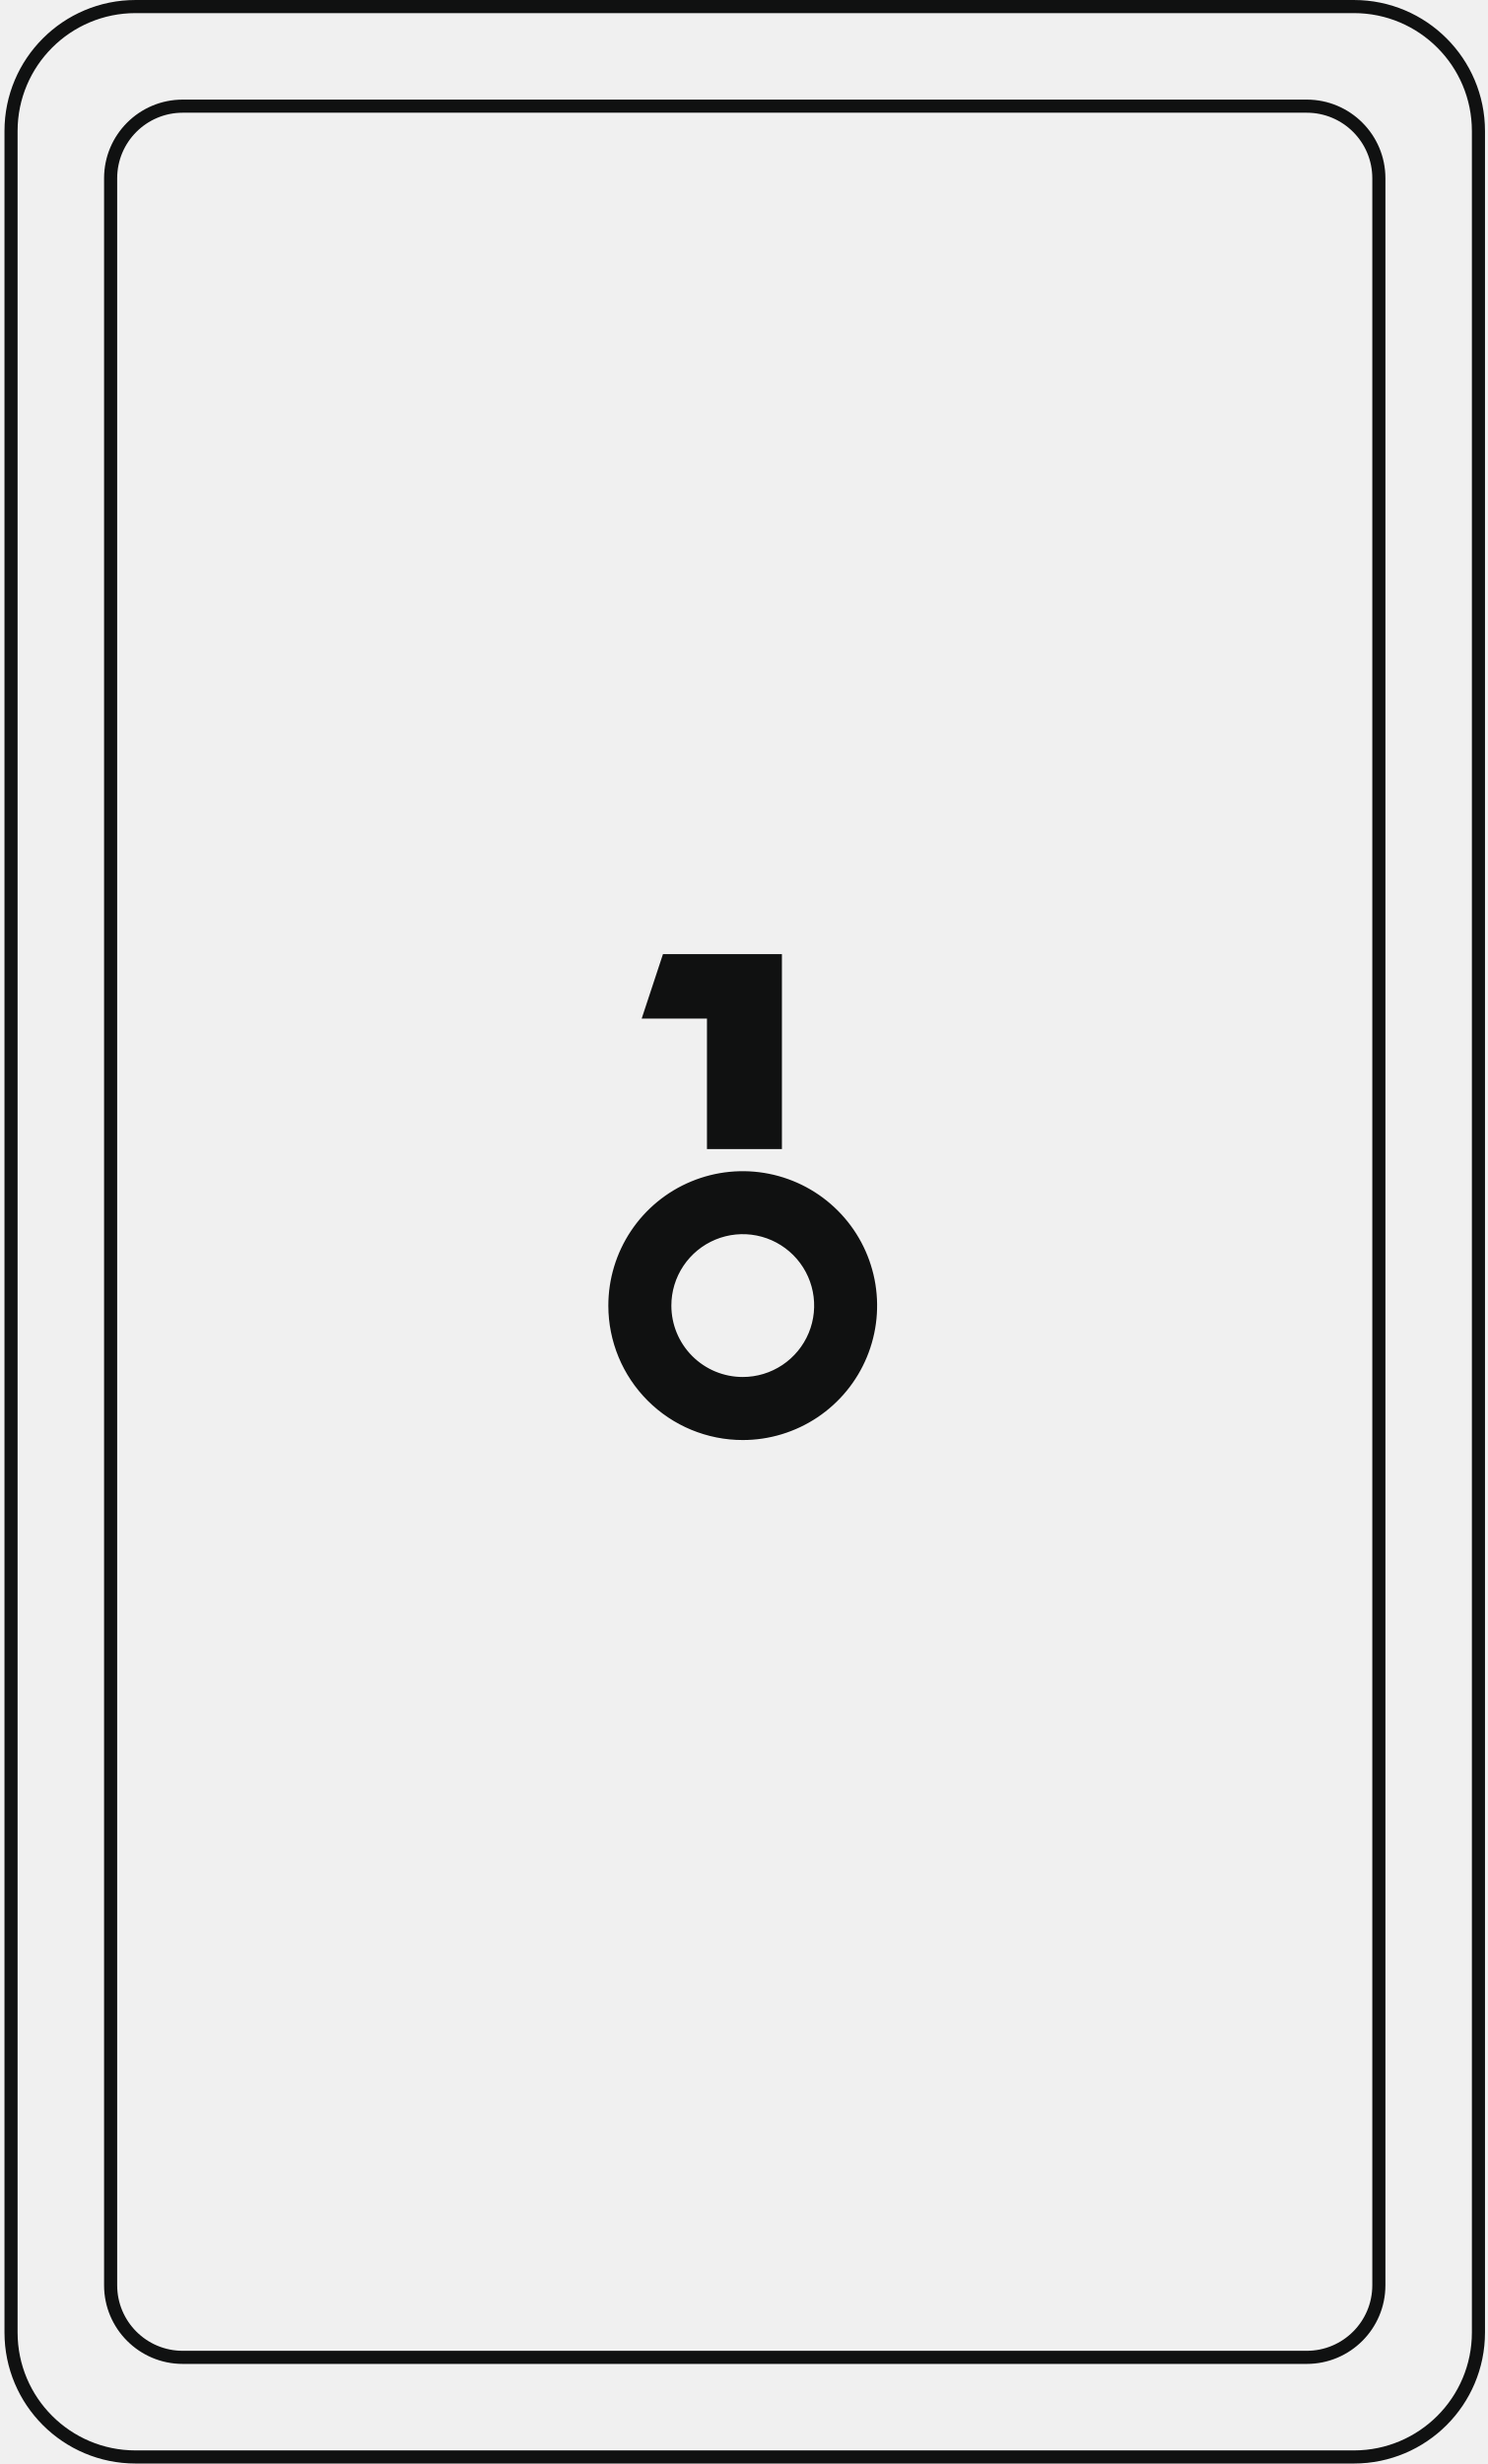
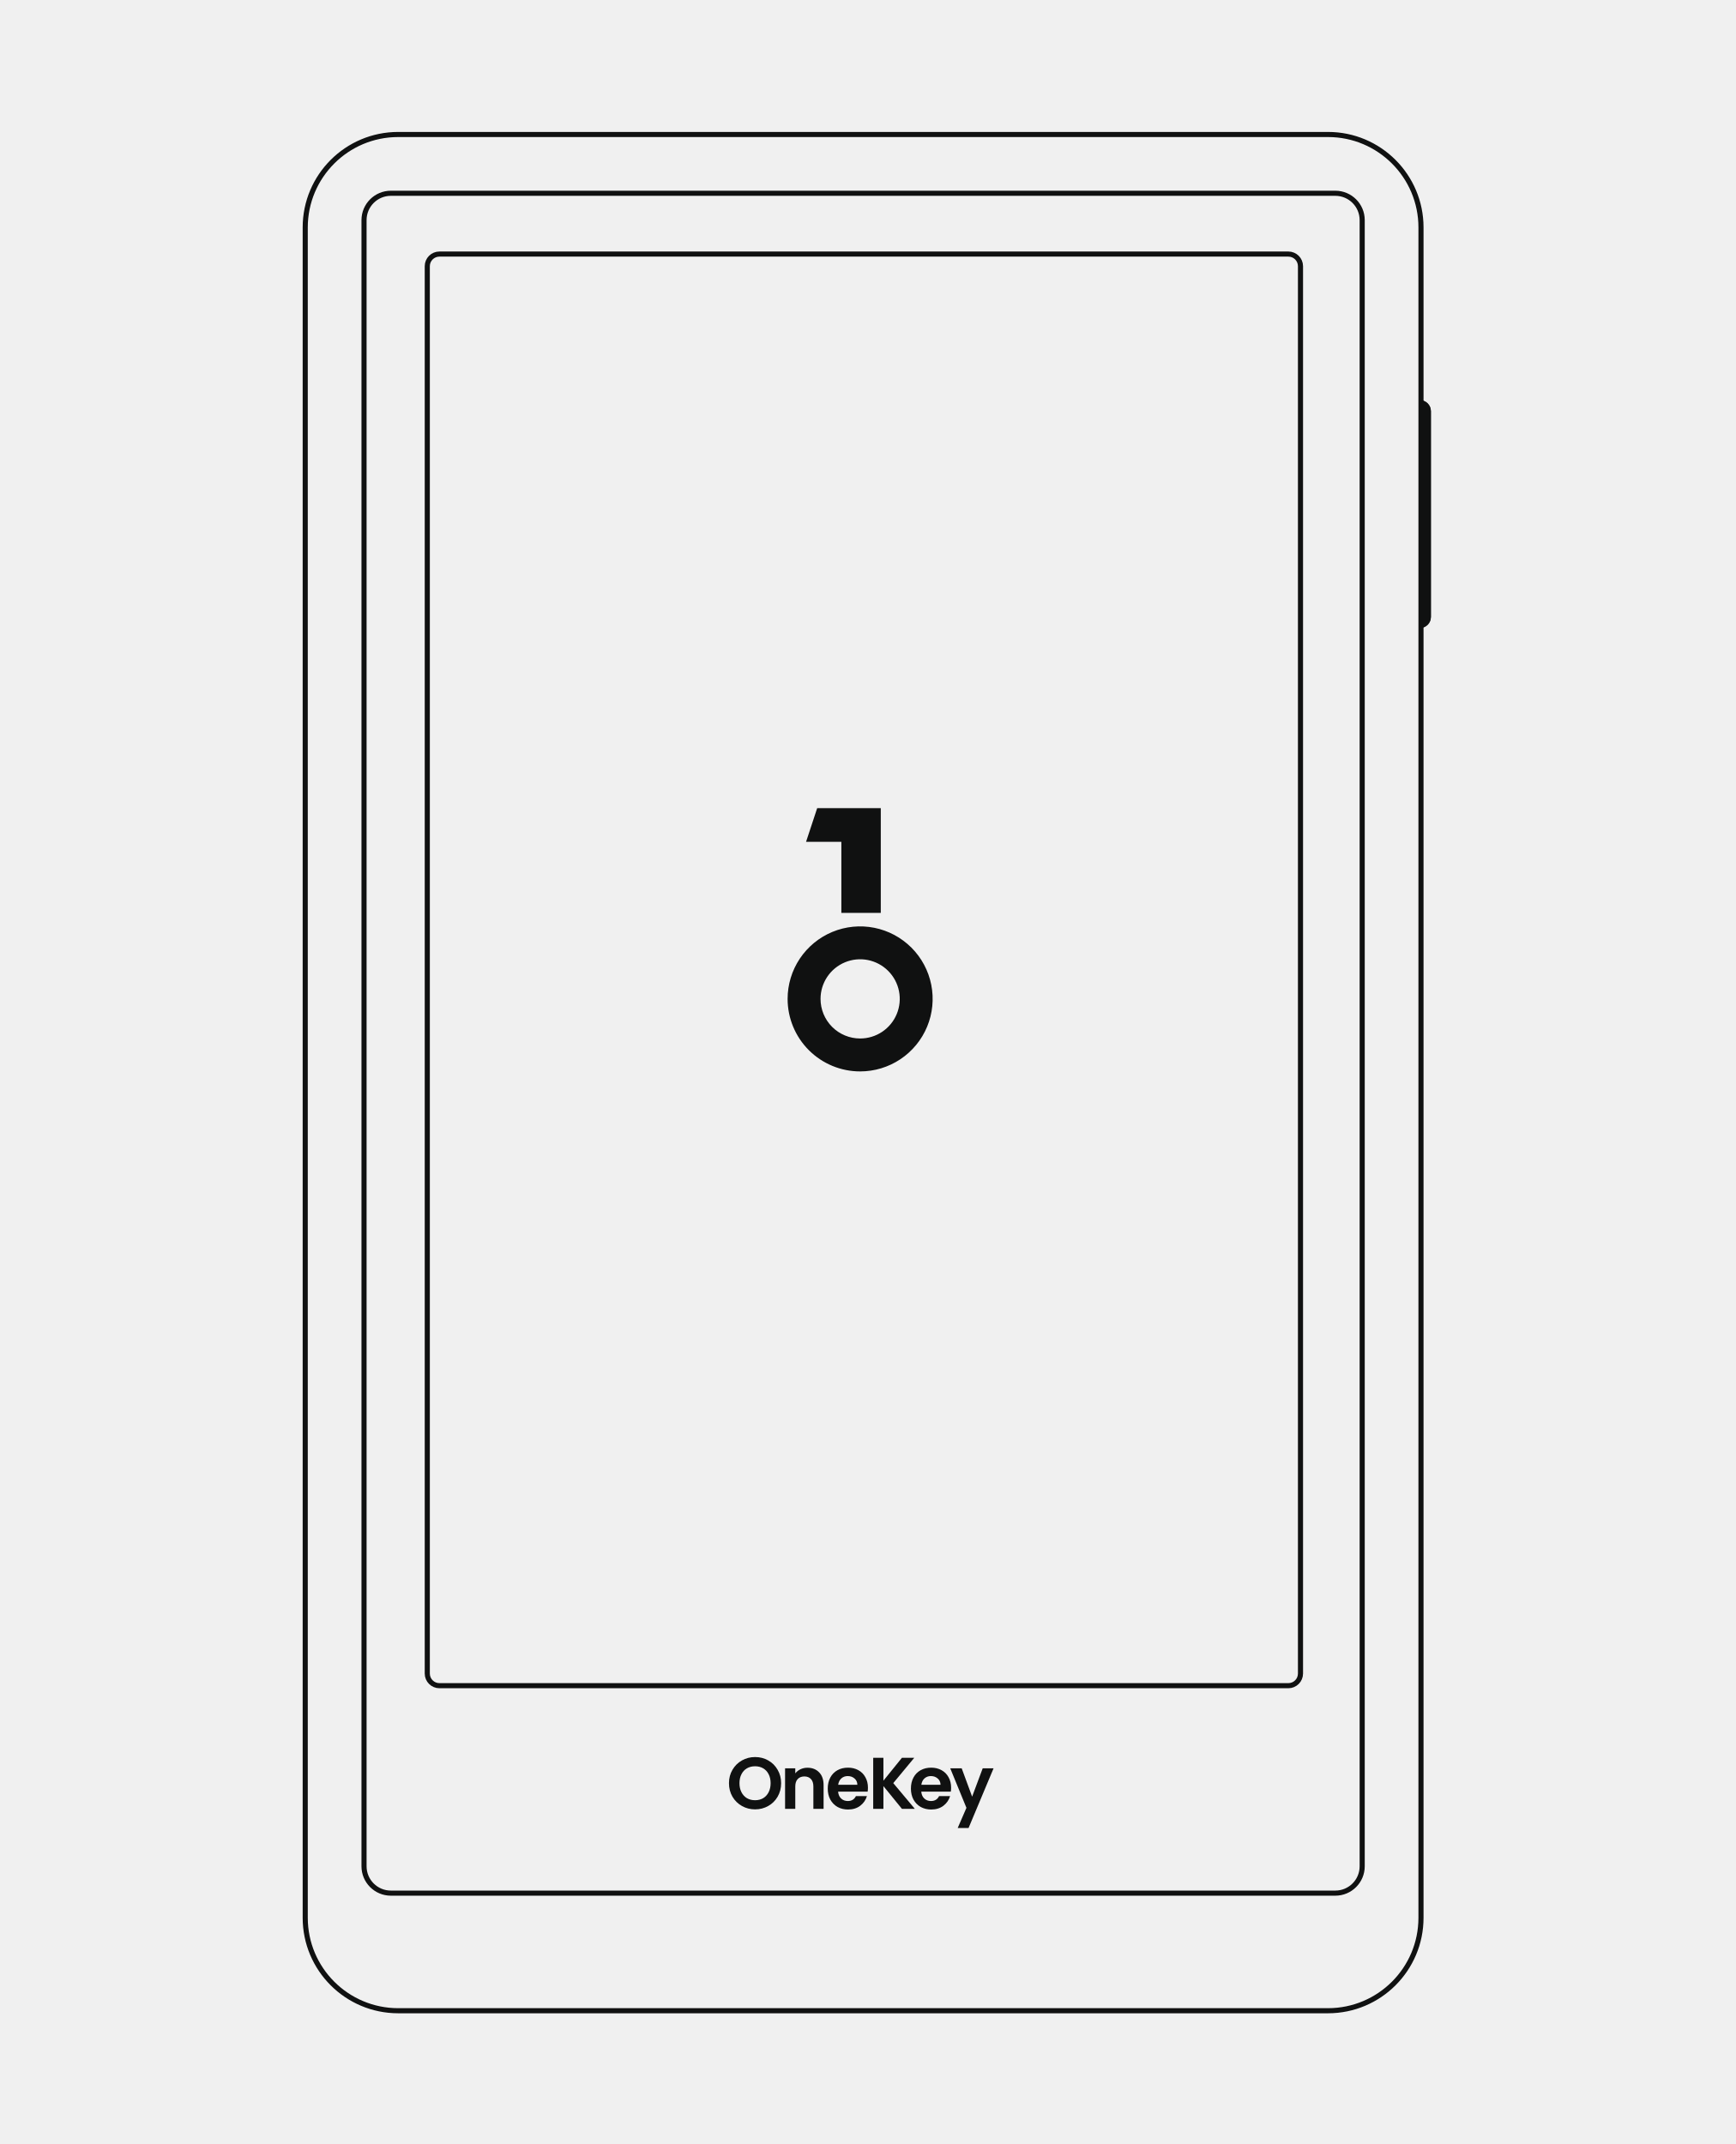
- <svg xmlns="http://www.w3.org/2000/svg" width="166" height="275" viewBox="0 0 166 275" fill="none">
-   <rect x="1.232" y="0.732" width="163.801" height="273.483" rx="13.899" stroke="#101111" stroke-width="1.463" />
-   <rect x="12.349" y="11.848" width="141.568" height="251.25" rx="8.047" stroke="#101111" stroke-width="1.463" />
-   <path fill-rule="evenodd" clip-rule="evenodd" d="M87.138 106.629L74.111 106.629L71.828 113.539L79.061 113.539L79.061 128.098L87.138 128.098L87.138 106.629ZM91.162 158.069C88.718 159.702 85.846 160.573 82.908 160.573C78.967 160.573 75.188 159.008 72.402 156.222C69.616 153.435 68.051 149.656 68.051 145.716C68.051 142.777 68.922 139.905 70.555 137.462C72.187 135.018 74.507 133.114 77.222 131.989C79.937 130.865 82.924 130.571 85.806 131.144C88.688 131.717 91.335 133.132 93.413 135.21C95.491 137.288 96.906 139.935 97.479 142.817C98.052 145.699 97.758 148.687 96.633 151.402C95.509 154.116 93.605 156.437 91.162 158.069ZM87.417 152.461C86.082 153.352 84.513 153.827 82.908 153.827C80.757 153.827 78.694 152.972 77.173 151.451C75.652 149.93 74.797 147.867 74.797 145.716C74.796 144.111 75.272 142.541 76.163 141.206C77.054 139.871 78.322 138.83 79.805 138.215C81.287 137.601 82.919 137.44 84.494 137.753C86.068 138.066 87.514 138.839 88.65 139.974C89.785 141.109 90.558 142.555 90.871 144.13C91.183 145.704 91.022 147.336 90.408 148.819C89.793 150.302 88.752 151.569 87.417 152.461Z" fill="#101111" />
-   <path d="M74.111 106.629V106.484L74.006 106.484L73.973 106.583L74.111 106.629ZM87.138 106.629L87.283 106.629V106.484L87.138 106.484V106.629ZM71.828 113.539L71.691 113.494L71.628 113.684H71.828V113.539ZM79.061 113.539H79.205V113.394H79.061V113.539ZM79.061 128.098H78.916V128.243H79.061V128.098ZM87.138 128.098V128.243H87.283V128.098H87.138ZM91.162 158.069L91.081 157.949L91.162 158.069ZM72.402 156.222L72.3 156.324L72.402 156.222ZM70.555 137.462L70.434 137.381V137.381L70.555 137.462ZM77.222 131.989L77.167 131.855L77.222 131.989ZM85.806 131.144L85.778 131.286L85.806 131.144ZM93.413 135.21L93.311 135.313L93.413 135.21ZM96.633 151.402L96.5 151.346L96.633 151.402ZM82.908 153.827L82.908 153.682H82.908V153.827ZM87.417 152.461L87.337 152.34H87.337L87.417 152.461ZM77.173 151.451L77.275 151.349L77.173 151.451ZM74.797 145.716H74.942V145.716L74.797 145.716ZM76.163 141.206L76.284 141.286L76.163 141.206ZM84.494 137.753L84.522 137.611L84.494 137.753ZM88.65 139.974L88.547 140.076V140.076L88.65 139.974ZM90.408 148.819L90.542 148.875L90.408 148.819ZM74.111 106.774L87.138 106.774V106.484L74.111 106.484V106.774ZM71.966 113.584L74.249 106.674L73.973 106.583L71.691 113.494L71.966 113.584ZM79.061 113.394L71.828 113.394V113.684L79.061 113.684V113.394ZM79.205 128.098L79.205 113.539H78.916L78.916 128.098H79.205ZM87.138 127.953L79.061 127.953V128.243L87.138 128.243V127.953ZM86.993 106.629L86.993 128.098H87.283L87.283 106.629L86.993 106.629ZM82.908 160.718C85.875 160.718 88.775 159.838 91.242 158.19L91.081 157.949C88.662 159.566 85.817 160.429 82.908 160.429V160.718ZM72.3 156.324C75.113 159.138 78.929 160.718 82.908 160.718V160.429C79.006 160.429 75.264 158.878 72.505 156.119L72.3 156.324ZM67.906 145.716C67.906 149.695 69.486 153.511 72.3 156.324L72.505 156.119C69.746 153.36 68.196 149.618 68.196 145.716H67.906ZM70.434 137.381C68.786 139.848 67.906 142.749 67.906 145.716H68.196C68.196 142.806 69.058 139.961 70.675 137.542L70.434 137.381ZM77.167 131.855C74.425 132.991 72.082 134.914 70.434 137.381L70.675 137.542C72.292 135.123 74.589 133.237 77.278 132.123L77.167 131.855ZM85.834 131.002C82.924 130.423 79.908 130.72 77.167 131.855L77.278 132.123C79.966 131.01 82.924 130.718 85.778 131.286L85.834 131.002ZM93.515 135.108C91.417 133.009 88.744 131.581 85.834 131.002L85.778 131.286C88.632 131.854 91.253 133.255 93.311 135.313L93.515 135.108ZM97.621 142.789C97.042 139.879 95.614 137.206 93.515 135.108L93.311 135.313C95.368 137.37 96.769 139.992 97.337 142.846L97.621 142.789ZM96.767 151.457C97.903 148.716 98.2 145.699 97.621 142.789L97.337 142.846C97.904 145.7 97.613 148.658 96.5 151.346L96.767 151.457ZM91.242 158.19C93.709 156.541 95.632 154.198 96.767 151.457L96.5 151.346C95.386 154.035 93.501 156.332 91.081 157.949L91.242 158.19ZM82.907 153.972C84.541 153.972 86.139 153.489 87.498 152.581L87.337 152.34C86.026 153.216 84.484 153.683 82.908 153.682L82.907 153.972ZM77.07 151.554C78.618 153.102 80.718 153.972 82.908 153.972V153.682C80.795 153.682 78.769 152.843 77.275 151.349L77.07 151.554ZM74.652 145.716C74.652 147.905 75.522 150.005 77.07 151.554L77.275 151.349C75.781 149.855 74.942 147.829 74.942 145.716H74.652ZM76.043 141.126C75.135 142.484 74.651 144.082 74.652 145.716L74.942 145.716C74.941 144.139 75.408 142.598 76.284 141.286L76.043 141.126ZM79.749 138.082C78.24 138.707 76.95 139.767 76.043 141.126L76.284 141.286C77.159 139.975 78.404 138.953 79.86 138.349L79.749 138.082ZM84.522 137.611C82.919 137.292 81.258 137.456 79.749 138.082L79.86 138.349C81.316 137.746 82.919 137.587 84.466 137.895L84.522 137.611ZM88.752 139.871C87.597 138.716 86.124 137.929 84.522 137.611L84.466 137.895C86.012 138.202 87.432 138.961 88.547 140.076L88.752 139.871ZM91.013 144.101C90.694 142.499 89.907 141.027 88.752 139.871L88.547 140.076C89.662 141.191 90.421 142.612 90.728 144.158L91.013 144.101ZM90.542 148.875C91.167 147.365 91.331 145.704 91.013 144.101L90.728 144.158C91.036 145.704 90.878 147.307 90.274 148.764L90.542 148.875ZM87.498 152.581C88.857 151.674 89.916 150.384 90.542 148.875L90.274 148.764C89.67 150.22 88.648 151.465 87.337 152.34L87.498 152.581Z" fill="#101111" />
+ <svg xmlns="http://www.w3.org/2000/svg" width="340" height="420" viewBox="0 0 340 420" fill="none">
+   <path d="M59.785 44.561C59.785 34.501 67.94 26.346 78 26.346H260.115C270.175 26.346 278.33 34.501 278.33 44.561V375.678C278.33 385.738 270.175 393.893 260.115 393.893H78C67.94 393.893 59.785 385.738 59.785 375.678V44.561Z" stroke="#101111" />
+   <path d="M71.302 43.12C71.302 40.216 73.657 37.861 76.561 37.861H261.554C264.458 37.861 266.813 40.216 266.813 43.12V365.599C266.813 368.503 264.458 370.857 261.554 370.857H76.561C73.657 370.857 71.302 368.503 71.302 365.599V43.12Z" stroke="#101111" />
+   <path d="M83.692 52.149C83.692 50.835 84.758 49.77 86.072 49.77H252.35C253.664 49.77 254.729 50.835 254.729 52.149V327.839C254.729 329.153 253.664 330.219 252.35 330.219H86.072C84.758 330.219 83.692 329.153 83.692 327.839V52.149Z" stroke="#101111" />
+   <path fill-rule="evenodd" clip-rule="evenodd" d="M145.327 353.788C146.108 354.228 146.965 354.448 147.899 354.448C148.832 354.448 149.689 354.228 150.47 353.788C151.251 353.349 151.865 352.742 152.313 351.968C152.77 351.184 152.999 350.3 152.999 349.316C152.999 348.341 152.77 347.467 152.313 346.692C151.865 345.909 151.251 345.297 150.47 344.858C149.699 344.418 148.842 344.198 147.899 344.198C146.965 344.198 146.108 344.418 145.327 344.858C144.546 345.297 143.927 345.909 143.47 346.692C143.013 347.467 142.784 348.341 142.784 349.316C142.784 350.3 143.013 351.184 143.47 351.968C143.927 352.742 144.546 353.349 145.327 353.788ZM149.484 352.254C149.027 352.522 148.499 352.656 147.899 352.656C147.299 352.656 146.765 352.522 146.299 352.254C145.841 351.977 145.484 351.585 145.227 351.079C144.97 350.572 144.841 349.985 144.841 349.316C144.841 348.647 144.97 348.064 145.227 347.567C145.484 347.06 145.841 346.673 146.299 346.406C146.765 346.138 147.299 346.004 147.899 346.004C148.499 346.004 149.027 346.138 149.484 346.406C149.942 346.673 150.299 347.06 150.556 347.567C150.813 348.064 150.942 348.647 150.942 349.316C150.942 349.985 150.813 350.572 150.556 351.079C150.299 351.585 149.942 351.977 149.484 352.254Z" fill="#101111" />
+   <path d="M160.444 347.194C159.863 346.592 159.101 346.291 158.158 346.291C157.663 346.291 157.206 346.391 156.787 346.592C156.377 346.783 156.039 347.051 155.773 347.395V346.406H153.773V354.347H155.773V349.961C155.773 349.33 155.93 348.847 156.244 348.513C156.568 348.169 157.006 347.997 157.558 347.997C158.101 347.997 158.53 348.169 158.844 348.513C159.158 348.847 159.316 349.33 159.316 349.961V354.347H161.316V349.688C161.316 348.618 161.025 347.787 160.444 347.194Z" fill="#101111" />
+   <path fill-rule="evenodd" clip-rule="evenodd" d="M170.004 350.204C170.004 350.491 169.985 350.749 169.946 350.978H164.161C164.208 351.552 164.408 352.001 164.761 352.326C165.113 352.651 165.546 352.813 166.061 352.813C166.803 352.813 167.332 352.493 167.646 351.853H169.804C169.575 352.617 169.137 353.248 168.489 353.745C167.842 354.232 167.046 354.476 166.103 354.476C165.342 354.476 164.656 354.309 164.046 353.974C163.446 353.63 162.975 353.148 162.632 352.527C162.299 351.905 162.132 351.189 162.132 350.376C162.132 349.554 162.299 348.833 162.632 348.212C162.965 347.591 163.432 347.113 164.032 346.778C164.632 346.444 165.322 346.277 166.103 346.277C166.856 346.277 167.527 346.439 168.118 346.764C168.718 347.089 169.18 347.552 169.503 348.154C169.837 348.747 170.004 349.43 170.004 350.204ZM167.932 349.631C167.923 349.115 167.737 348.704 167.375 348.398C167.013 348.083 166.57 347.925 166.046 347.925C165.551 347.925 165.132 348.078 164.789 348.384C164.456 348.68 164.251 349.096 164.175 349.631H167.932Z" fill="#101111" />
+   <path d="M173.035 349.889L176.664 354.347H179.192L174.964 349.302L179.078 344.342H176.664L173.035 348.828V344.342H171.035V354.347H173.035V349.889Z" fill="#101111" />
+   <path fill-rule="evenodd" clip-rule="evenodd" d="M186.294 350.204C186.294 350.491 186.275 350.749 186.237 350.978H180.451C180.498 351.552 180.698 352.001 181.051 352.326C181.403 352.651 181.836 352.813 182.351 352.813C183.094 352.813 183.622 352.493 183.937 351.853H186.094C185.865 352.617 185.427 353.248 184.78 353.745C184.132 354.232 183.337 354.476 182.394 354.476C181.632 354.476 180.946 354.309 180.336 353.974C179.737 353.63 179.265 353.148 178.922 352.527C178.589 351.905 178.422 351.189 178.422 350.376C178.422 349.554 178.589 348.833 178.922 348.212C179.255 347.591 179.722 347.113 180.322 346.778C180.922 346.444 181.613 346.277 182.394 346.277C183.146 346.277 183.818 346.439 184.408 346.764C185.008 347.089 185.47 347.552 185.794 348.154C186.127 348.747 186.294 349.43 186.294 350.204ZM184.222 349.631C184.213 349.115 184.027 348.704 183.665 348.398C183.303 348.083 182.86 347.925 182.337 347.925C181.841 347.925 181.422 348.078 181.079 348.384C180.746 348.68 180.541 349.096 180.465 349.631H184.222Z" fill="#101111" />
+   <path d="M189.711 358.103L194.611 346.406H192.483L190.411 351.953L188.368 346.406H186.125L189.297 354.147L187.582 358.103H189.711Z" fill="#101111" />
+   <mask id="path-5-inside-1_6994_33784" fill="white">
+     <path d="M278.11 78.392C279.302 78.392 280.269 79.358 280.269 80.551V120.861C280.269 122.054 279.302 123.02 278.11 123.02V78.392Z" />
+   </mask>
+   <path d="M278.11 78.392C279.302 78.392 280.269 79.358 280.269 80.551V120.861C280.269 122.054 279.302 123.02 278.11 123.02V78.392Z" fill="#101111" />
+   <path d="M278.11 78.392V77.392H277.11V78.392H278.11ZM278.11 123.02H277.11V124.02H278.11V123.02ZM278.11 79.392C278.75 79.392 279.269 79.911 279.269 80.551H281.269C281.269 78.806 279.855 77.392 278.11 77.392V79.392ZM279.269 80.551V120.861H281.269V80.551H279.269ZM279.269 120.861C279.269 121.501 278.75 122.02 278.11 122.02V124.02C279.855 124.02 281.269 122.606 281.269 120.861H279.269ZM279.11 123.02V78.392H277.11V123.02H279.11Z" fill="#101111" mask="url(#path-5-inside-1_6994_33784)" />
+   <path d="M172.519 158.308L160.064 158.308L157.881 164.914L164.796 164.914L164.796 178.835L172.519 178.835L172.519 158.308Z" fill="#101111" />
+   <path fill-rule="evenodd" clip-rule="evenodd" d="M176.366 207.492C174.03 209.052 171.284 209.886 168.474 209.886C164.707 209.886 161.094 208.389 158.43 205.725C155.766 203.061 154.27 199.448 154.27 195.68C154.27 192.871 155.103 190.124 156.663 187.788C158.224 185.452 160.443 183.631 163.038 182.556C165.634 181.481 168.49 181.2 171.245 181.748C174.001 182.296 176.532 183.649 178.519 185.635C180.505 187.622 181.858 190.153 182.406 192.909C182.954 195.664 182.673 198.521 181.598 201.116C180.523 203.712 178.702 205.931 176.366 207.492ZM172.786 202.129C171.51 202.981 170.009 203.436 168.474 203.435C166.418 203.435 164.445 202.618 162.991 201.164C161.537 199.709 160.72 197.737 160.72 195.68C160.719 194.145 161.174 192.645 162.026 191.368C162.878 190.092 164.09 189.097 165.507 188.509C166.925 187.921 168.485 187.767 169.991 188.066C171.496 188.366 172.879 189.105 173.964 190.19C175.049 191.275 175.788 192.658 176.088 194.164C176.387 195.669 176.233 197.229 175.645 198.647C175.057 200.065 174.062 201.277 172.786 202.129Z" fill="#101111" />
</svg>
